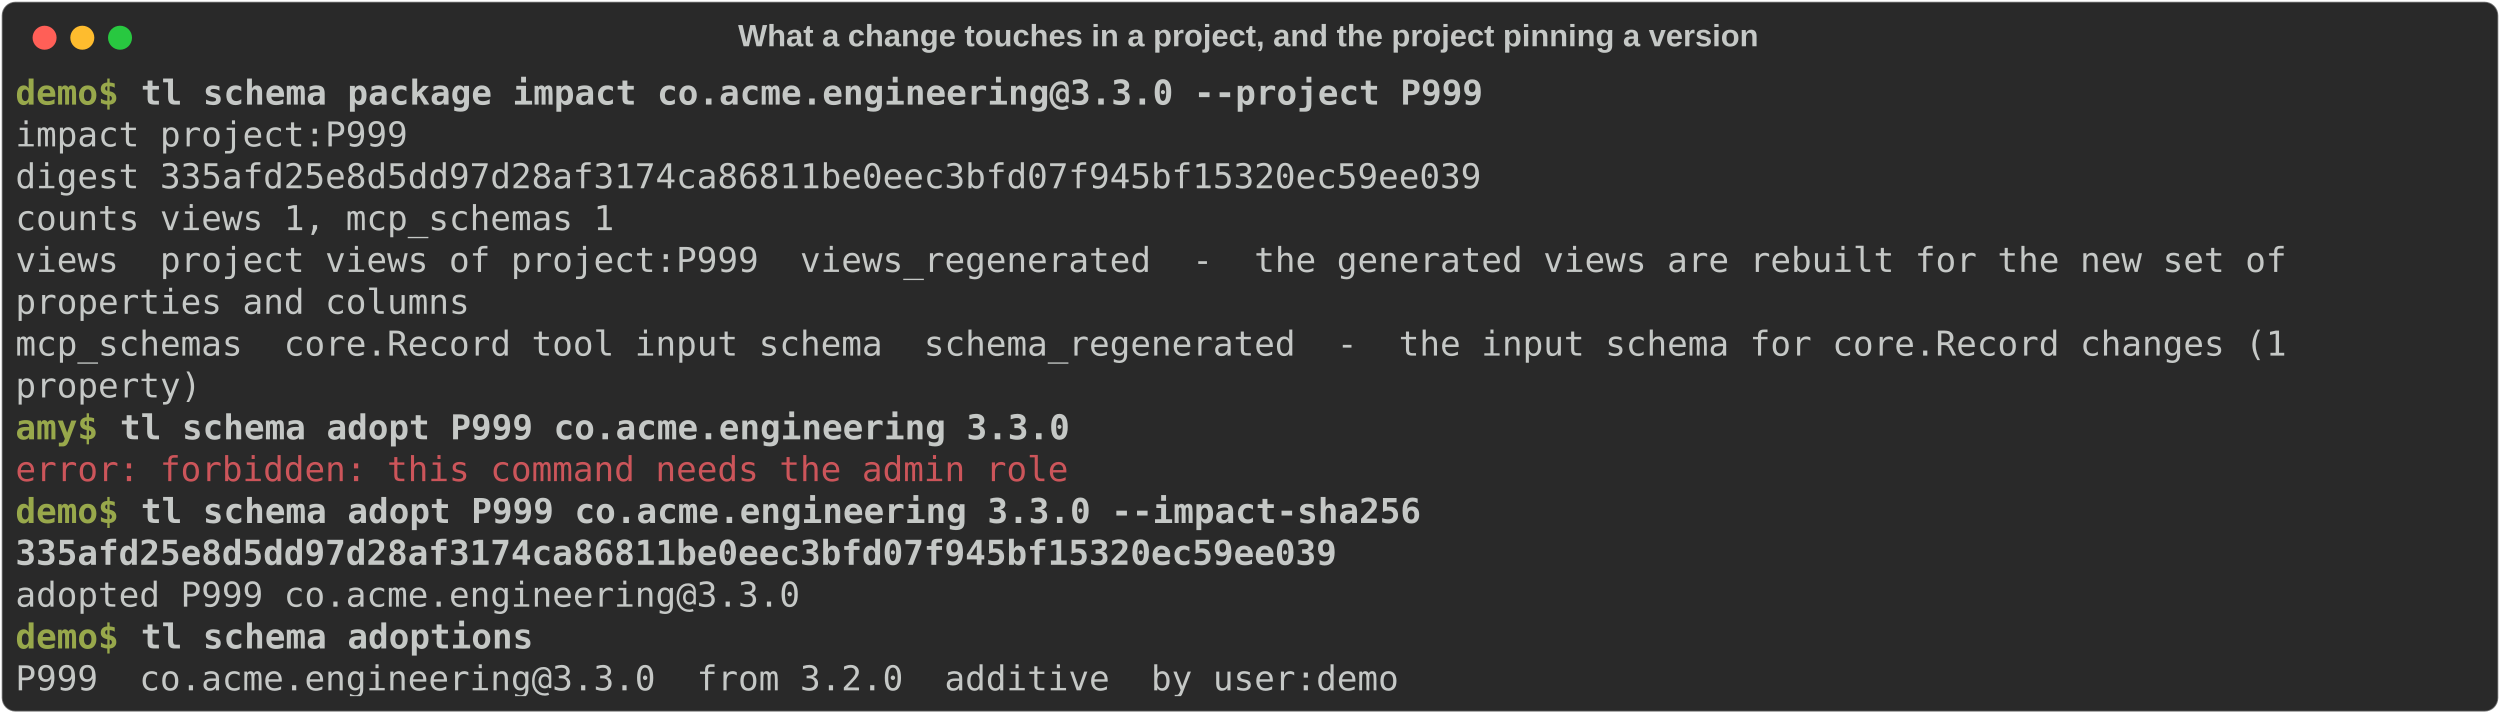
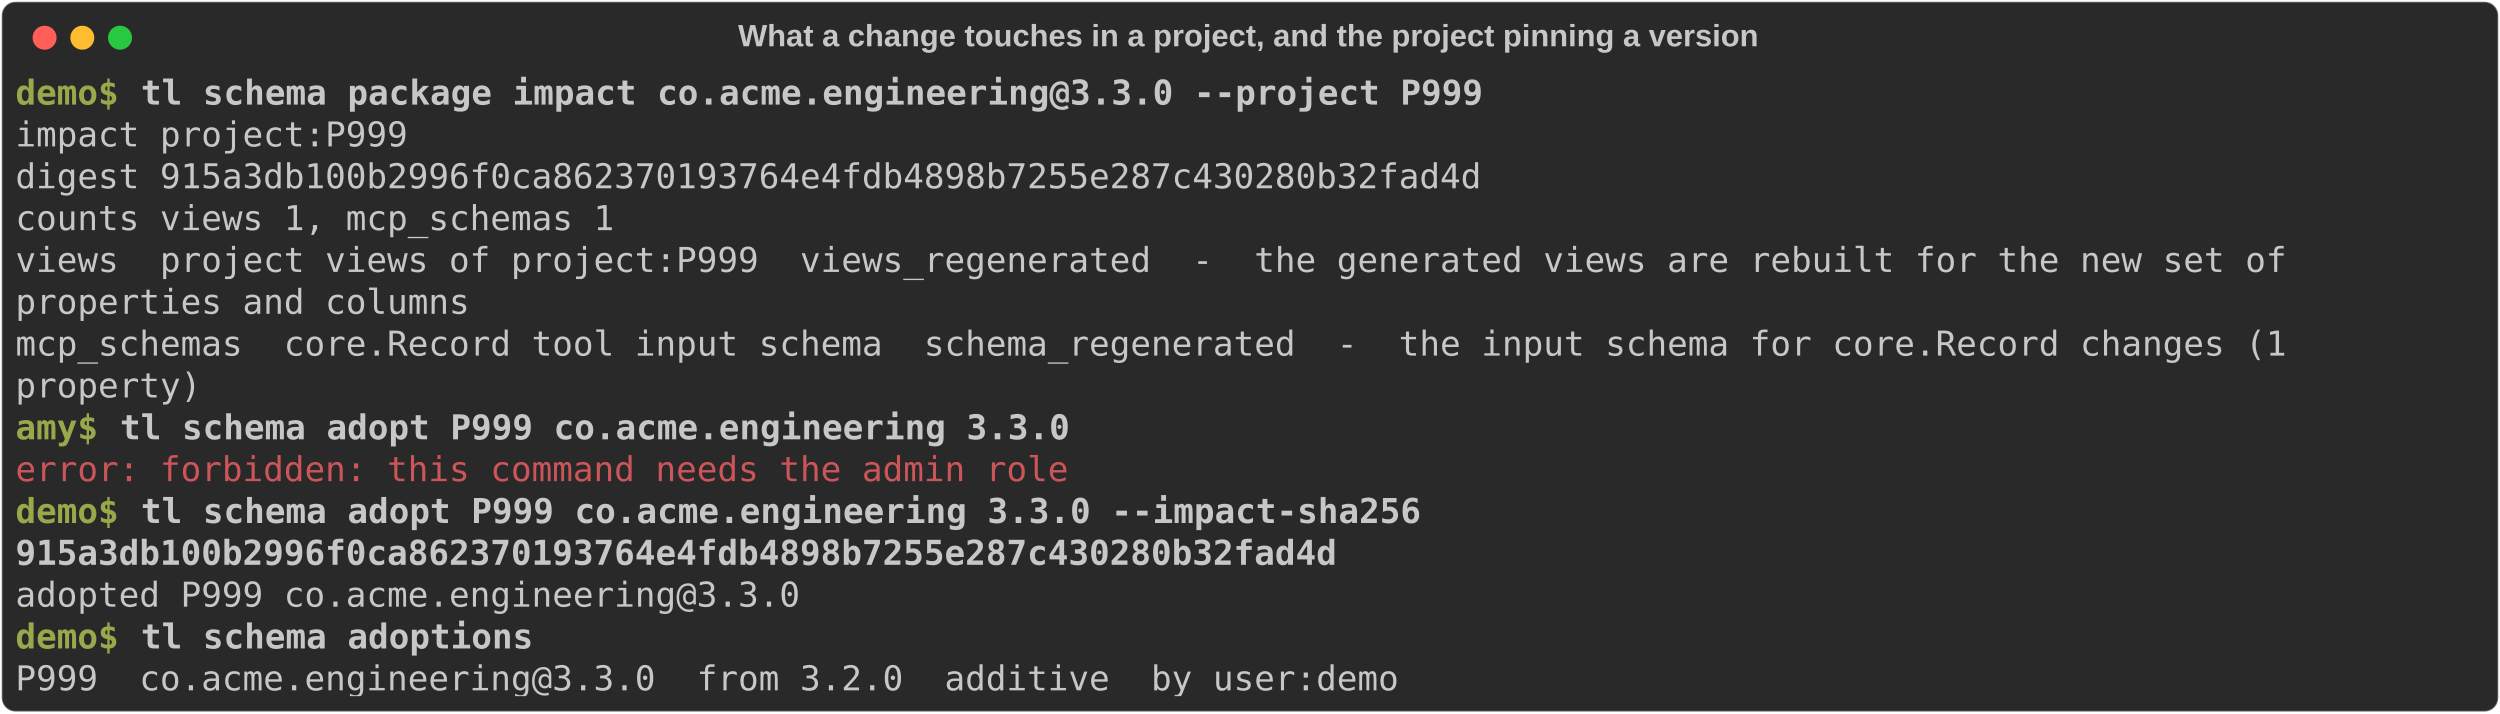
<svg xmlns="http://www.w3.org/2000/svg" class="rich-terminal" viewBox="0 0 1458 416.0">
  <style>

    
    

-     .terminal-1724266651-matrix {
+     .terminal-638530953-matrix {
        font-family: Fira Code, monospace;
        font-size: 20px;
        line-height: 24.4px;
        font-variant-east-asian: full-width;
    }

-     .terminal-1724266651-title {
+     .terminal-638530953-title {
        font-size: 18px;
        font-weight: bold;
        font-family: arial;
    }

-     .terminal-1724266651-r1 { fill: #98a84b;font-weight: bold }
- .terminal-1724266651-r2 { fill: #c5c8c6;font-weight: bold }
- .terminal-1724266651-r3 { fill: #c5c8c6 }
- .terminal-1724266651-r4 { fill: #cc555a }
+     .terminal-638530953-r1 { fill: #98a84b;font-weight: bold }
+ .terminal-638530953-r2 { fill: #c5c8c6;font-weight: bold }
+ .terminal-638530953-r3 { fill: #c5c8c6 }
+ .terminal-638530953-r4 { fill: #cc555a }
    </style>
  <defs>
-     <clipPath id="terminal-1724266651-clip-terminal">
+     <clipPath id="terminal-638530953-clip-terminal">
      <rect x="0" y="0" width="1438.6" height="365.0" />
    </clipPath>
-     <clipPath id="terminal-1724266651-line-0">
+     <clipPath id="terminal-638530953-line-0">
      <rect x="0" y="1.5" width="1439.6" height="24.65" />
    </clipPath>
-     <clipPath id="terminal-1724266651-line-1">
+     <clipPath id="terminal-638530953-line-1">
      <rect x="0" y="25.9" width="1439.6" height="24.65" />
    </clipPath>
-     <clipPath id="terminal-1724266651-line-2">
+     <clipPath id="terminal-638530953-line-2">
      <rect x="0" y="50.3" width="1439.6" height="24.65" />
    </clipPath>
-     <clipPath id="terminal-1724266651-line-3">
+     <clipPath id="terminal-638530953-line-3">
      <rect x="0" y="74.7" width="1439.6" height="24.65" />
    </clipPath>
-     <clipPath id="terminal-1724266651-line-4">
+     <clipPath id="terminal-638530953-line-4">
      <rect x="0" y="99.1" width="1439.6" height="24.65" />
    </clipPath>
-     <clipPath id="terminal-1724266651-line-5">
+     <clipPath id="terminal-638530953-line-5">
      <rect x="0" y="123.5" width="1439.6" height="24.65" />
    </clipPath>
-     <clipPath id="terminal-1724266651-line-6">
+     <clipPath id="terminal-638530953-line-6">
      <rect x="0" y="147.9" width="1439.6" height="24.65" />
    </clipPath>
-     <clipPath id="terminal-1724266651-line-7">
+     <clipPath id="terminal-638530953-line-7">
      <rect x="0" y="172.3" width="1439.6" height="24.65" />
    </clipPath>
-     <clipPath id="terminal-1724266651-line-8">
+     <clipPath id="terminal-638530953-line-8">
      <rect x="0" y="196.7" width="1439.6" height="24.65" />
    </clipPath>
-     <clipPath id="terminal-1724266651-line-9">
+     <clipPath id="terminal-638530953-line-9">
      <rect x="0" y="221.1" width="1439.6" height="24.65" />
    </clipPath>
-     <clipPath id="terminal-1724266651-line-10">
+     <clipPath id="terminal-638530953-line-10">
      <rect x="0" y="245.5" width="1439.6" height="24.65" />
    </clipPath>
-     <clipPath id="terminal-1724266651-line-11">
+     <clipPath id="terminal-638530953-line-11">
      <rect x="0" y="269.9" width="1439.6" height="24.65" />
    </clipPath>
-     <clipPath id="terminal-1724266651-line-12">
+     <clipPath id="terminal-638530953-line-12">
      <rect x="0" y="294.3" width="1439.6" height="24.65" />
    </clipPath>
-     <clipPath id="terminal-1724266651-line-13">
+     <clipPath id="terminal-638530953-line-13">
      <rect x="0" y="318.7" width="1439.6" height="24.65" />
    </clipPath>
  </defs>
  <rect fill="#292929" stroke="rgba(255,255,255,0.35)" stroke-width="1" x="1" y="1" width="1456" height="414" rx="8" />
-   <text class="terminal-1724266651-title" fill="#c5c8c6" text-anchor="middle" x="728" y="27">What a change touches in a project, and the project pinning a version</text>
+   <text class="terminal-638530953-title" fill="#c5c8c6" text-anchor="middle" x="728" y="27">What a change touches in a project, and the project pinning a version</text>
  <g transform="translate(26,22)">
    <circle cx="0" cy="0" r="7" fill="#ff5f57" />
    <circle cx="22" cy="0" r="7" fill="#febc2e" />
    <circle cx="44" cy="0" r="7" fill="#28c840" />
  </g>
-   <g transform="translate(9, 41)" clip-path="url(#terminal-1724266651-clip-terminal)">
-     <g class="terminal-1724266651-matrix">
-       <text class="terminal-1724266651-r1" x="0" y="20" textLength="73.2" clip-path="url(#terminal-1724266651-line-0)">demo$ </text>
-       <text class="terminal-1724266651-r2" x="73.2" y="20" textLength="793" clip-path="url(#terminal-1724266651-line-0)">tl schema package impact co.acme.engineering@3.3.0 --project P999</text>
-       <text class="terminal-1724266651-r3" x="1439.6" y="20" textLength="12.2" clip-path="url(#terminal-1724266651-line-0)">
+   <g transform="translate(9, 41)" clip-path="url(#terminal-638530953-clip-terminal)">
+     <g class="terminal-638530953-matrix">
+       <text class="terminal-638530953-r1" x="0" y="20" textLength="73.2" clip-path="url(#terminal-638530953-line-0)">demo$ </text>
+       <text class="terminal-638530953-r2" x="73.2" y="20" textLength="793" clip-path="url(#terminal-638530953-line-0)">tl schema package impact co.acme.engineering@3.3.0 --project P999</text>
+       <text class="terminal-638530953-r3" x="1439.6" y="20" textLength="12.2" clip-path="url(#terminal-638530953-line-0)">
</text>
-       <text class="terminal-1724266651-r3" x="0" y="44.4" textLength="231.8" clip-path="url(#terminal-1724266651-line-1)">impact project:P999</text>
-       <text class="terminal-1724266651-r3" x="1439.6" y="44.4" textLength="12.2" clip-path="url(#terminal-1724266651-line-1)">
+       <text class="terminal-638530953-r3" x="0" y="44.4" textLength="231.8" clip-path="url(#terminal-638530953-line-1)">impact project:P999</text>
+       <text class="terminal-638530953-r3" x="1439.6" y="44.4" textLength="12.2" clip-path="url(#terminal-638530953-line-1)">
</text>
-       <text class="terminal-1724266651-r3" x="0" y="68.8" textLength="866.2" clip-path="url(#terminal-1724266651-line-2)">digest 335afd25e8d5dd97d28af3174ca86811be0eec3bfd07f945bf15320ec59ee039</text>
-       <text class="terminal-1724266651-r3" x="1439.6" y="68.8" textLength="12.2" clip-path="url(#terminal-1724266651-line-2)">
+       <text class="terminal-638530953-r3" x="0" y="68.8" textLength="866.2" clip-path="url(#terminal-638530953-line-2)">digest 915a3db100b2996f0ca862370193764e4fdb4898b7255e287c430280b32fad4d</text>
+       <text class="terminal-638530953-r3" x="1439.6" y="68.8" textLength="12.2" clip-path="url(#terminal-638530953-line-2)">
</text>
-       <text class="terminal-1724266651-r3" x="0" y="93.2" textLength="353.8" clip-path="url(#terminal-1724266651-line-3)">counts views 1, mcp_schemas 1</text>
-       <text class="terminal-1724266651-r3" x="1439.6" y="93.2" textLength="12.2" clip-path="url(#terminal-1724266651-line-3)">
+       <text class="terminal-638530953-r3" x="0" y="93.2" textLength="353.8" clip-path="url(#terminal-638530953-line-3)">counts views 1, mcp_schemas 1</text>
+       <text class="terminal-638530953-r3" x="1439.6" y="93.2" textLength="12.2" clip-path="url(#terminal-638530953-line-3)">
</text>
-       <text class="terminal-1724266651-r3" x="0" y="117.6" textLength="1354.2" clip-path="url(#terminal-1724266651-line-4)">views  project views of project:P999  views_regenerated  -  the generated views are rebuilt for the new set of </text>
-       <text class="terminal-1724266651-r3" x="1439.6" y="117.6" textLength="12.2" clip-path="url(#terminal-1724266651-line-4)">
+       <text class="terminal-638530953-r3" x="0" y="117.6" textLength="1354.2" clip-path="url(#terminal-638530953-line-4)">views  project views of project:P999  views_regenerated  -  the generated views are rebuilt for the new set of </text>
+       <text class="terminal-638530953-r3" x="1439.6" y="117.6" textLength="12.2" clip-path="url(#terminal-638530953-line-4)">
</text>
-       <text class="terminal-1724266651-r3" x="0" y="142" textLength="268.4" clip-path="url(#terminal-1724266651-line-5)">properties and columns</text>
-       <text class="terminal-1724266651-r3" x="1439.6" y="142" textLength="12.2" clip-path="url(#terminal-1724266651-line-5)">
+       <text class="terminal-638530953-r3" x="0" y="142" textLength="268.4" clip-path="url(#terminal-638530953-line-5)">properties and columns</text>
+       <text class="terminal-638530953-r3" x="1439.6" y="142" textLength="12.2" clip-path="url(#terminal-638530953-line-5)">
</text>
-       <text class="terminal-1724266651-r3" x="0" y="166.4" textLength="1354.2" clip-path="url(#terminal-1724266651-line-6)">mcp_schemas  core.Record tool input schema  schema_regenerated  -  the input schema for core.Record changes (1 </text>
-       <text class="terminal-1724266651-r3" x="1439.6" y="166.4" textLength="12.2" clip-path="url(#terminal-1724266651-line-6)">
+       <text class="terminal-638530953-r3" x="0" y="166.4" textLength="1354.2" clip-path="url(#terminal-638530953-line-6)">mcp_schemas  core.Record tool input schema  schema_regenerated  -  the input schema for core.Record changes (1 </text>
+       <text class="terminal-638530953-r3" x="1439.6" y="166.4" textLength="12.2" clip-path="url(#terminal-638530953-line-6)">
</text>
-       <text class="terminal-1724266651-r3" x="0" y="190.8" textLength="109.8" clip-path="url(#terminal-1724266651-line-7)">property)</text>
-       <text class="terminal-1724266651-r3" x="1439.6" y="190.8" textLength="12.2" clip-path="url(#terminal-1724266651-line-7)">
+       <text class="terminal-638530953-r3" x="0" y="190.8" textLength="109.8" clip-path="url(#terminal-638530953-line-7)">property)</text>
+       <text class="terminal-638530953-r3" x="1439.6" y="190.8" textLength="12.2" clip-path="url(#terminal-638530953-line-7)">
</text>
-       <text class="terminal-1724266651-r1" x="0" y="215.2" textLength="61" clip-path="url(#terminal-1724266651-line-8)">amy$ </text>
-       <text class="terminal-1724266651-r2" x="61" y="215.2" textLength="561.2" clip-path="url(#terminal-1724266651-line-8)">tl schema adopt P999 co.acme.engineering 3.3.0</text>
-       <text class="terminal-1724266651-r3" x="1439.6" y="215.2" textLength="12.2" clip-path="url(#terminal-1724266651-line-8)">
+       <text class="terminal-638530953-r1" x="0" y="215.2" textLength="61" clip-path="url(#terminal-638530953-line-8)">amy$ </text>
+       <text class="terminal-638530953-r2" x="61" y="215.2" textLength="561.2" clip-path="url(#terminal-638530953-line-8)">tl schema adopt P999 co.acme.engineering 3.3.0</text>
+       <text class="terminal-638530953-r3" x="1439.6" y="215.2" textLength="12.2" clip-path="url(#terminal-638530953-line-8)">
</text>
-       <text class="terminal-1724266651-r4" x="0" y="239.6" textLength="622.2" clip-path="url(#terminal-1724266651-line-9)">error: forbidden: this command needs the admin role</text>
-       <text class="terminal-1724266651-r3" x="1439.6" y="239.6" textLength="12.2" clip-path="url(#terminal-1724266651-line-9)">
+       <text class="terminal-638530953-r4" x="0" y="239.6" textLength="622.2" clip-path="url(#terminal-638530953-line-9)">error: forbidden: this command needs the admin role</text>
+       <text class="terminal-638530953-r3" x="1439.6" y="239.6" textLength="12.2" clip-path="url(#terminal-638530953-line-9)">
</text>
-       <text class="terminal-1724266651-r1" x="0" y="264" textLength="73.2" clip-path="url(#terminal-1724266651-line-10)">demo$ </text>
-       <text class="terminal-1724266651-r2" x="73.2" y="264" textLength="768.6" clip-path="url(#terminal-1724266651-line-10)">tl schema adopt P999 co.acme.engineering 3.3.0 --impact-sha256 </text>
-       <text class="terminal-1724266651-r3" x="1439.6" y="264" textLength="12.2" clip-path="url(#terminal-1724266651-line-10)">
+       <text class="terminal-638530953-r1" x="0" y="264" textLength="73.2" clip-path="url(#terminal-638530953-line-10)">demo$ </text>
+       <text class="terminal-638530953-r2" x="73.2" y="264" textLength="768.6" clip-path="url(#terminal-638530953-line-10)">tl schema adopt P999 co.acme.engineering 3.3.0 --impact-sha256 </text>
+       <text class="terminal-638530953-r3" x="1439.6" y="264" textLength="12.2" clip-path="url(#terminal-638530953-line-10)">
</text>
-       <text class="terminal-1724266651-r2" x="0" y="288.4" textLength="780.8" clip-path="url(#terminal-1724266651-line-11)">335afd25e8d5dd97d28af3174ca86811be0eec3bfd07f945bf15320ec59ee039</text>
-       <text class="terminal-1724266651-r3" x="1439.6" y="288.4" textLength="12.2" clip-path="url(#terminal-1724266651-line-11)">
+       <text class="terminal-638530953-r2" x="0" y="288.4" textLength="780.8" clip-path="url(#terminal-638530953-line-11)">915a3db100b2996f0ca862370193764e4fdb4898b7255e287c430280b32fad4d</text>
+       <text class="terminal-638530953-r3" x="1439.6" y="288.4" textLength="12.2" clip-path="url(#terminal-638530953-line-11)">
</text>
-       <text class="terminal-1724266651-r3" x="0" y="312.8" textLength="463.6" clip-path="url(#terminal-1724266651-line-12)">adopted P999 co.acme.engineering@3.3.0</text>
-       <text class="terminal-1724266651-r3" x="1439.6" y="312.8" textLength="12.2" clip-path="url(#terminal-1724266651-line-12)">
+       <text class="terminal-638530953-r3" x="0" y="312.8" textLength="463.6" clip-path="url(#terminal-638530953-line-12)">adopted P999 co.acme.engineering@3.3.0</text>
+       <text class="terminal-638530953-r3" x="1439.6" y="312.8" textLength="12.2" clip-path="url(#terminal-638530953-line-12)">
</text>
-       <text class="terminal-1724266651-r1" x="0" y="337.2" textLength="73.2" clip-path="url(#terminal-1724266651-line-13)">demo$ </text>
-       <text class="terminal-1724266651-r2" x="73.2" y="337.2" textLength="231.8" clip-path="url(#terminal-1724266651-line-13)">tl schema adoptions</text>
-       <text class="terminal-1724266651-r3" x="1439.6" y="337.2" textLength="12.2" clip-path="url(#terminal-1724266651-line-13)">
+       <text class="terminal-638530953-r1" x="0" y="337.2" textLength="73.2" clip-path="url(#terminal-638530953-line-13)">demo$ </text>
+       <text class="terminal-638530953-r2" x="73.2" y="337.2" textLength="231.8" clip-path="url(#terminal-638530953-line-13)">tl schema adoptions</text>
+       <text class="terminal-638530953-r3" x="1439.6" y="337.2" textLength="12.2" clip-path="url(#terminal-638530953-line-13)">
</text>
-       <text class="terminal-1724266651-r3" x="0" y="361.6" textLength="817.4" clip-path="url(#terminal-1724266651-line-14)">P999  co.acme.engineering@3.3.0  from 3.2.0  additive  by user:demo</text>
-       <text class="terminal-1724266651-r3" x="1439.6" y="361.6" textLength="12.2" clip-path="url(#terminal-1724266651-line-14)">
+       <text class="terminal-638530953-r3" x="0" y="361.6" textLength="817.4" clip-path="url(#terminal-638530953-line-14)">P999  co.acme.engineering@3.3.0  from 3.2.0  additive  by user:demo</text>
+       <text class="terminal-638530953-r3" x="1439.6" y="361.6" textLength="12.2" clip-path="url(#terminal-638530953-line-14)">
</text>
    </g>
  </g>
</svg>
